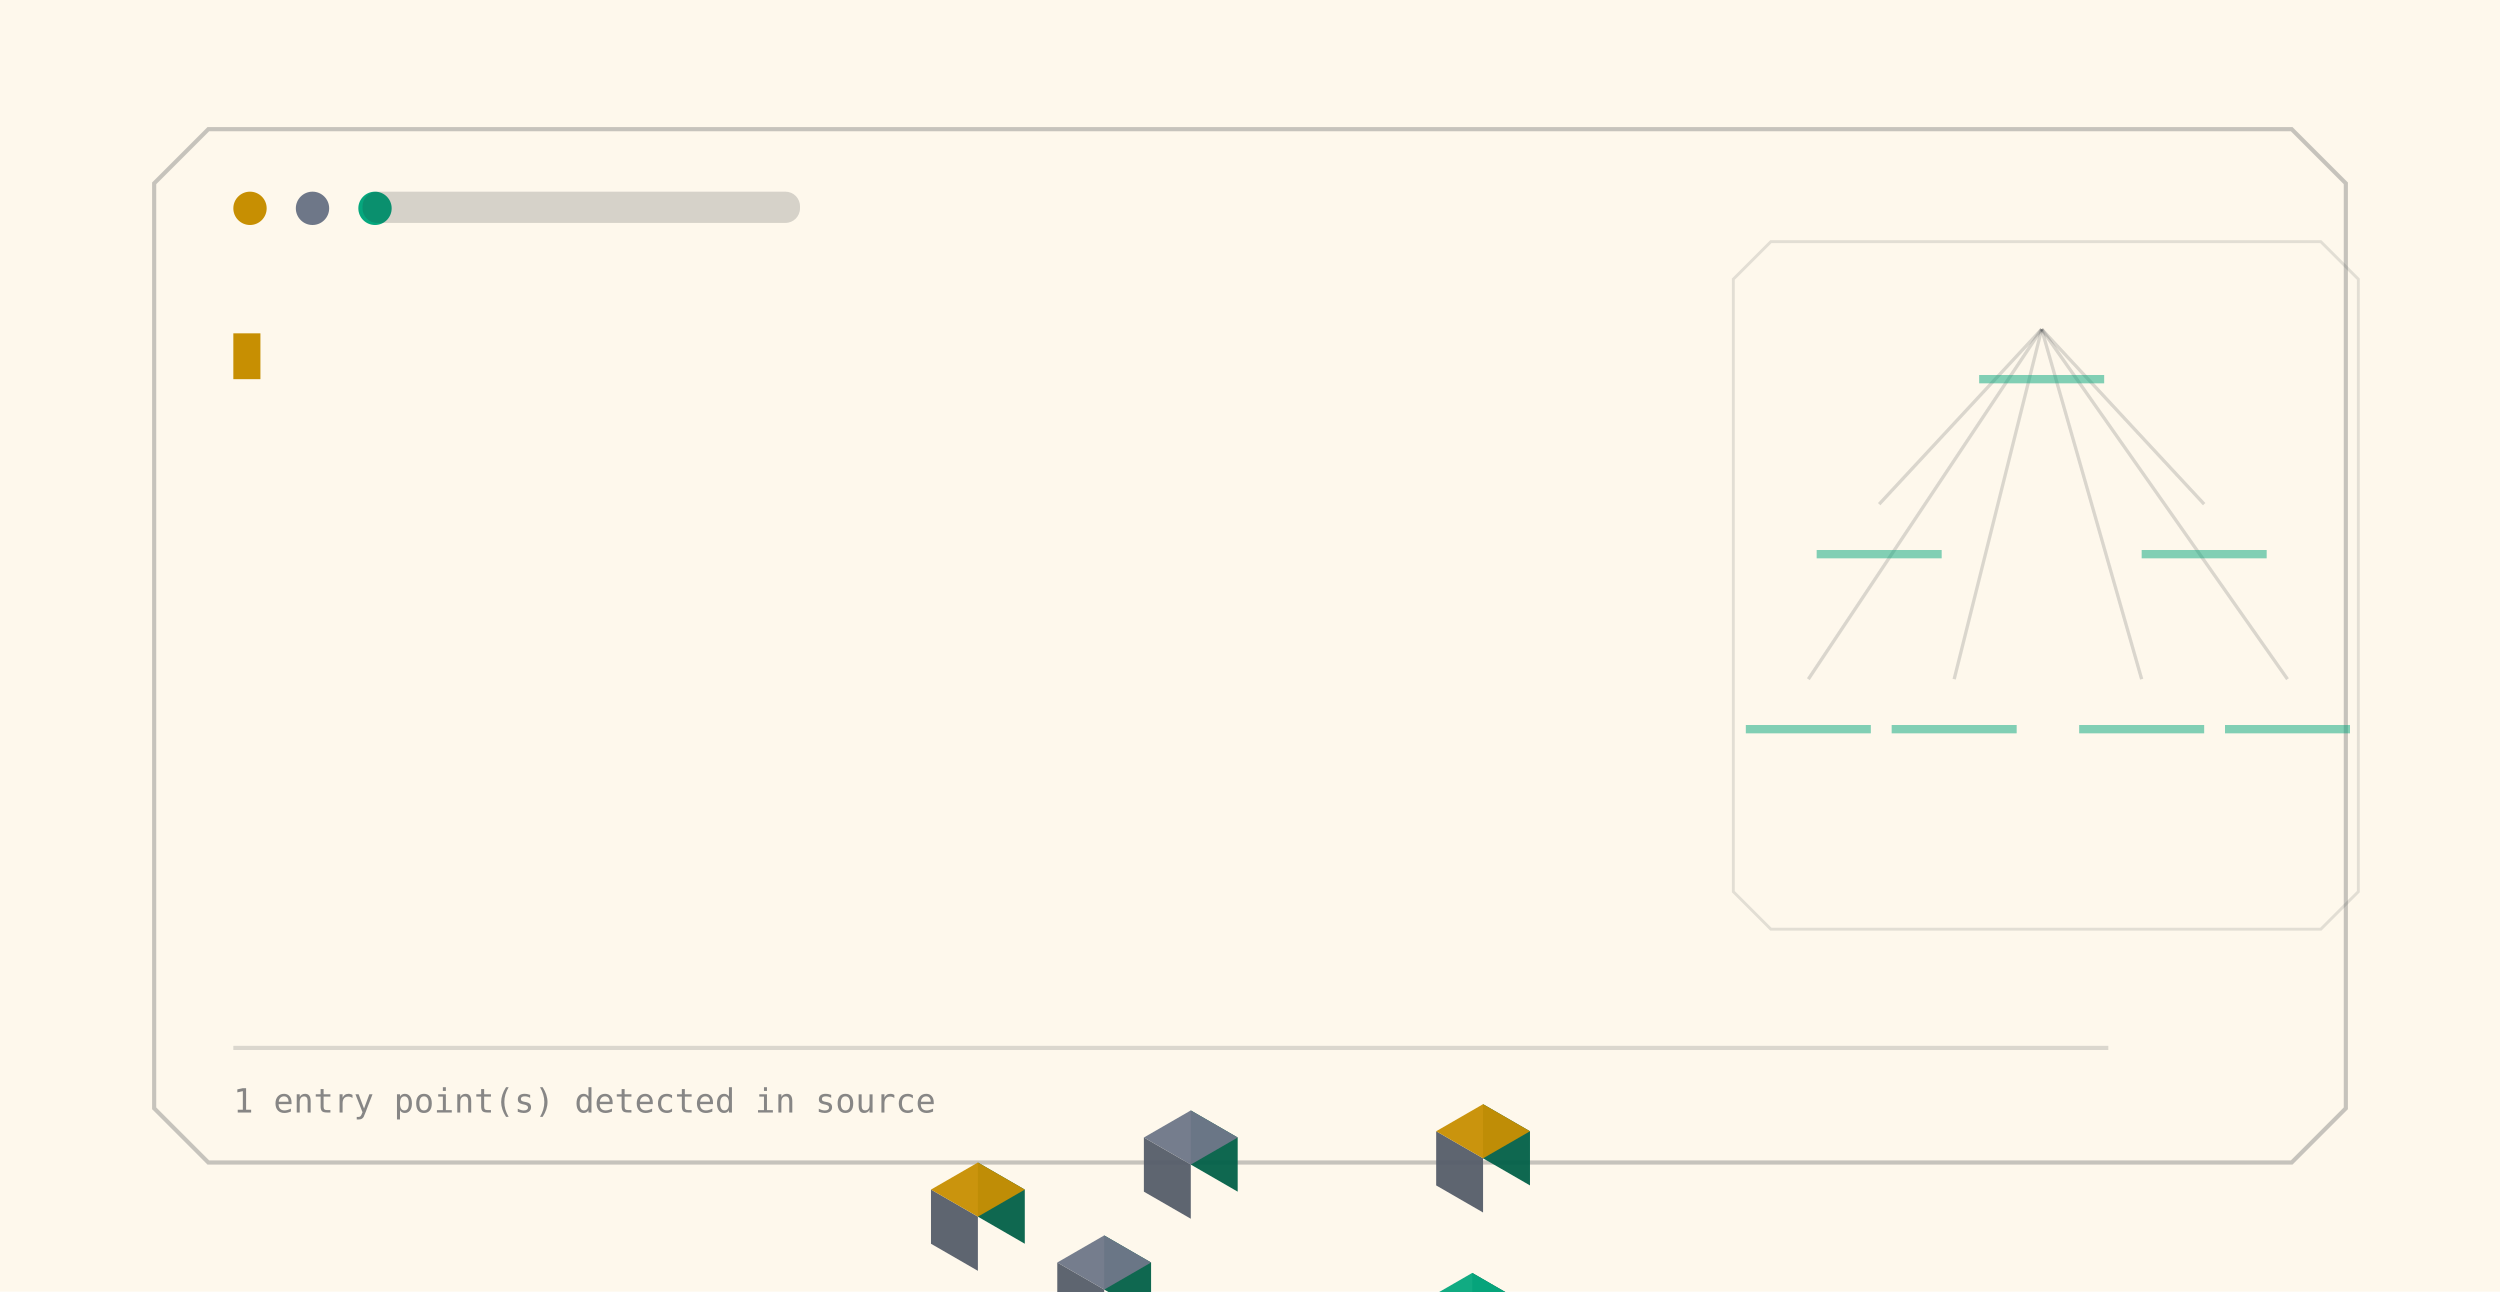
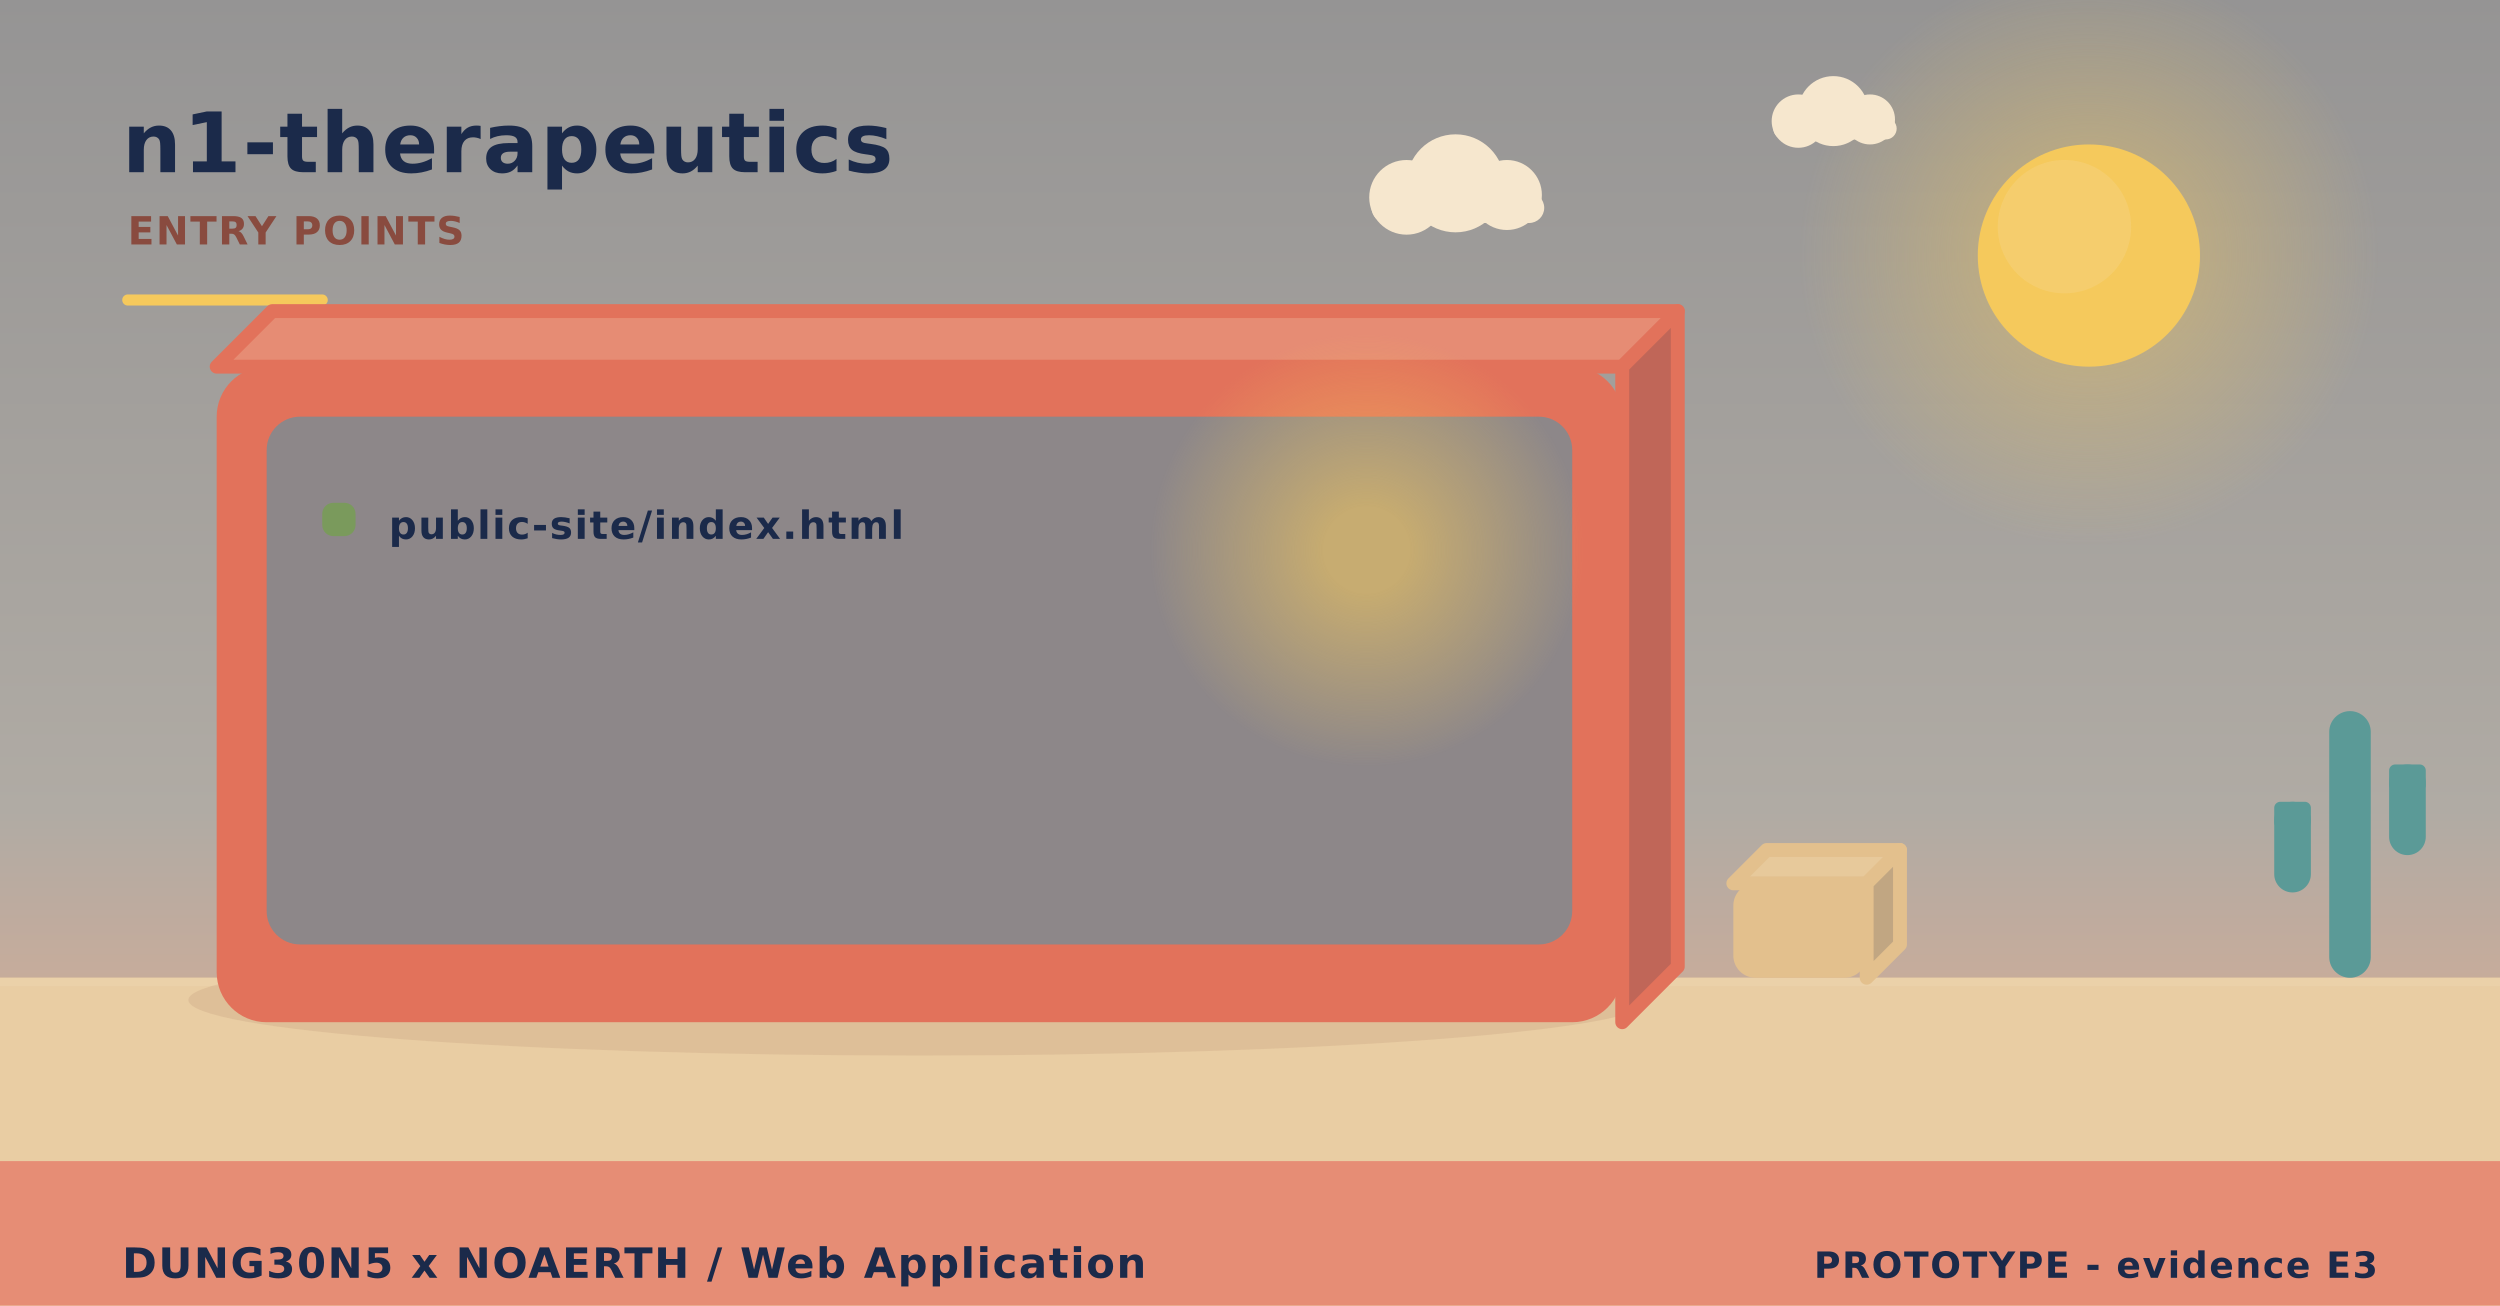
- <svg xmlns="http://www.w3.org/2000/svg" viewBox="0 0 1200 620" width="1200" height="620" role="img" aria-label="n1-therapeutics command surface">
-   <rect width="1200" height="620" fill="#fef8ec" />
-   <defs>
-     <linearGradient id="gt" x1="0" y1="0" x2="1" y2="1">
-       <stop offset="0%" stop-color="#c78f02" />
-       <stop offset="100%" stop-color="#6e7788" />
-     </linearGradient>
-   </defs>
-   <path d="M100.00,62.00 H1100.00 L1126.00,88.00 V532.00 L1100.00,558.00 H100.00 L74.00,532.00 V88.00 Z" fill="none" stroke="rgba(37,40,49,0.300)" stroke-width="2.00" opacity="0.85" />
-   <circle cx="120.00" cy="100.00" r="8.00" fill="#c78f02" opacity="1.00" />
-   <circle cx="150.00" cy="100.00" r="8.00" fill="#6e7788" opacity="1.00" />
-   <circle cx="180.00" cy="100.00" r="8.00" fill="#05a77d" opacity="1.00" />
-   <rect x="174.00" y="92.00" width="210.00" height="15.00" rx="7.00" fill="rgba(37,40,49,0.180)" opacity="1.00" />
-   <text x="112" y="148" font-family="ui-monospace,SFMono-Regular,Menlo,monospace" font-size="21" fill="rgba(37,40,49,0.800)" opacity="0">public-site/index.html<animate attributeName="opacity" values="0;1;1;0" dur="1.5s" begin="0.0s" repeatCount="indefinite" />
-   </text>
-   <rect x="112" y="160" width="13" height="22" fill="#c78f02">
-     <animate attributeName="opacity" values="1;0;1" dur="1.05s" begin="0s" repeatCount="indefinite" />
-   </rect>
-   <path d="M850.00,116.00 H1114.00 L1132.00,134.00 V428.00 L1114.00,446.00 H850.00 L832.00,428.00 V134.00 Z" fill="none" stroke="rgba(37,40,49,0.180)" stroke-width="1.40" opacity="0.70" />
-   <line x1="980.00" y1="158.00" x2="902.00" y2="242.00" stroke="rgba(37,40,49,0.300)" stroke-width="1.60" opacity="0.55" />
-   <line x1="980.00" y1="158.00" x2="1058.00" y2="242.00" stroke="rgba(37,40,49,0.300)" stroke-width="1.60" opacity="0.55" />
-   <line x1="980.00" y1="158.00" x2="868.00" y2="326.00" stroke="rgba(37,40,49,0.300)" stroke-width="1.60" opacity="0.55" />
-   <line x1="980.00" y1="158.00" x2="938.00" y2="326.00" stroke="rgba(37,40,49,0.300)" stroke-width="1.60" opacity="0.55" />
-   <line x1="980.00" y1="158.00" x2="1028.00" y2="326.00" stroke="rgba(37,40,49,0.300)" stroke-width="1.60" opacity="0.55" />
-   <line x1="980.00" y1="158.00" x2="1098.00" y2="326.00" stroke="rgba(37,40,49,0.300)" stroke-width="1.60" opacity="0.55" />
-   <polygon points="711.87,556.00 734.39,569.00 734.39,543.00 711.87,530.00" fill="#036148" opacity="0.95" />
-   <polygon points="689.36,569.00 711.87,582.00 711.87,556.00 689.36,543.00" fill="#565d6a" opacity="0.95" />
-   <polygon points="711.87,530.00 734.39,543.00 711.87,556.00 689.36,543.00" fill="#c78f02" opacity="0.95" />
+ <svg xmlns="http://www.w3.org/2000/svg" width="900" height="470" viewBox="0 0 900 470" role="img" aria-label="n1-therapeutics - how it is operated">
+   <linearGradient id="skyt" x1="0" y1="0" x2="0" y2="1">
+     <stop offset="0" stop-color="#959494" />
+     <stop offset="0.62" stop-color="#b0aba4" />
+     <stop offset="1" stop-color="#f3ad8a" />
+   </linearGradient>
+   <rect width="900" height="470" fill="url(#skyt)" />
+   <radialGradient id="sunt">
+     <stop offset="0.35" stop-color="#f5c95c" stop-opacity="0.34" />
+     <stop offset="1" stop-color="#f5c95c" stop-opacity="0" />
+   </radialGradient>
+   <circle cx="752" cy="92" r="104" fill="url(#sunt)" />
+   <circle cx="752" cy="92" r="40" fill="#f5c95c" />
+   <circle cx="743.2" cy="81.6" r="24" fill="#f5d27e" opacity="0.5" />
  <g>
-     <rect x="950.00" y="180.00" width="60.00" height="4.00" rx="0.00" fill="rgba(5,167,125,0.500)" opacity="1.00" />
-     <animate attributeName="opacity" values="0.25;1.0;0.25" dur="9.55s" begin="0.0s" repeatCount="indefinite" />
+     <circle cx="524" cy="66" r="17.64" fill="#f6e7ce" />
+     <circle cx="506.36" cy="71.04" r="13.44" fill="#f6e7ce" />
+     <circle cx="542.48" cy="70.2" r="12.6" fill="#f6e7ce" />
+     <rect x="493.76" y="69.36" width="62.16" height="10.92" rx="5.46" fill="#f6e7ce" />
+     <animateTransform attributeName="transform" type="translate" values="0 0;24 0;0 0" dur="36s" begin="0s" repeatCount="indefinite" />
  </g>
-   <polygon points="571.58,559.00 594.09,572.00 594.09,546.00 571.58,533.00" fill="#036148" opacity="0.95" />
-   <polygon points="549.06,572.00 571.58,585.00 571.58,559.00 549.06,546.00" fill="#565d6a" opacity="0.95" />
-   <polygon points="571.58,533.00 594.09,546.00 571.58,559.00 549.06,546.00" fill="#6e7788" opacity="0.95" />
  <g>
-     <rect x="872.00" y="264.00" width="60.00" height="4.00" rx="0.00" fill="rgba(5,167,125,0.500)" opacity="1.00" />
-     <animate attributeName="opacity" values="0.25;1.0;0.25" dur="9.55s" begin="0.4s" repeatCount="indefinite" />
+     <circle cx="660" cy="40" r="12.6" fill="#f6e7ce" />
+     <circle cx="647.4" cy="43.6" r="9.6" fill="#f6e7ce" />
+     <circle cx="673.2" cy="43" r="9" fill="#f6e7ce" />
+     <rect x="638.4" y="42.4" width="44.4" height="7.8" rx="3.9" fill="#f6e7ce" />
+     <animateTransform attributeName="transform" type="translate" values="0 0;-18 0;0 0" dur="46s" begin="3s" repeatCount="indefinite" />
  </g>
-   <polygon points="706.68,637.00 729.19,650.00 729.19,624.00 706.68,611.00" fill="#036148" opacity="0.95" />
-   <polygon points="684.16,650.00 706.68,663.00 706.68,637.00 684.16,624.00" fill="#565d6a" opacity="0.95" />
-   <polygon points="706.68,611.00 729.19,624.00 706.68,637.00 684.16,624.00" fill="#05a77d" opacity="0.95" />
+   <rect x="0" y="352" width="900" height="118" fill="#e9cda3" />
+   <rect x="0" y="352" width="900" height="3" fill="#ebd1a9" />
+   <text x="44" y="62" font-family="Verdana,DejaVu Sans,sans-serif" font-size="30" font-weight="700" letter-spacing="0.6" fill="#1b2a4a" text-anchor="start">n1-therapeutics</text>
+   <text x="46" y="88" font-family="Verdana,DejaVu Sans,sans-serif" font-size="14" font-weight="700" letter-spacing="0.6" fill="#894b3f" text-anchor="start">ENTRY POINTS</text>
+   <rect x="44" y="106" width="74" height="4" rx="2" fill="#f5c95c" />
+   <ellipse cx="331" cy="360" rx="263.2" ry="20" fill="rgba(138,90,68,0.11)" />
+   <path d="M78,132 L584,132 L604,112 L98,112 Z" fill="#e68c74" stroke="#e2725b" stroke-width="5" stroke-linejoin="round" />
+   <path d="M584,132 L604,112 L604,348 L584,368 Z" fill="#c06658" stroke="#e2725b" stroke-width="5" stroke-linejoin="round" />
+   <rect x="78" y="132" width="506" height="236" rx="18" fill="#e2725b" />
+   <rect x="96" y="150" width="470" height="190" rx="12" fill="#88888c" opacity="0.94" />
+   <radialGradient id="lamp30809">
+     <stop offset="0.2" stop-color="#f5c95c" stop-opacity="0.55" />
+     <stop offset="1" stop-color="#f5c95c" stop-opacity="0" />
+   </radialGradient>
+   <circle cx="492" cy="198" r="78" fill="url(#lamp30809)" />
+   <rect x="116" y="181" width="12" height="12" rx="4" fill="#7a9a5c" />
  <g>
-     <rect x="1028.00" y="264.00" width="60.00" height="4.00" rx="0.00" fill="rgba(5,167,125,0.500)" opacity="1.00" />
-     <animate attributeName="opacity" values="0.25;1.0;0.25" dur="9.55s" begin="0.8s" repeatCount="indefinite" />
+     <text x="140" y="194" font-family="Verdana,DejaVu Sans,sans-serif" font-size="14" font-weight="700" letter-spacing="0.6" fill="#1b2a4a" text-anchor="start">public-site/index.html</text>
+     <animateTransform attributeName="transform" type="translate" values="0 10;0 0" dur="0.7s" begin="0.4s" fill="freeze" />
  </g>
-   <polygon points="469.39,584.00 491.90,597.00 491.90,571.00 469.39,558.00" fill="#036148" opacity="0.95" />
-   <polygon points="446.87,597.00 469.39,610.00 469.39,584.00 446.87,571.00" fill="#565d6a" opacity="0.95" />
-   <polygon points="469.39,558.00 491.90,571.00 469.39,584.00 446.87,571.00" fill="#c78f02" opacity="0.95" />
-   <g>
-     <rect x="838.00" y="348.00" width="60.00" height="4.00" rx="0.00" fill="rgba(5,167,125,0.500)" opacity="1.00" />
-     <animate attributeName="opacity" values="0.25;1.0;0.25" dur="9.55s" begin="1.2s" repeatCount="indefinite" />
-   </g>
-   <polygon points="530.01,619.00 552.52,632.00 552.52,606.00 530.01,593.00" fill="#036148" opacity="0.95" />
-   <polygon points="507.49,632.00 530.01,645.00 530.01,619.00 507.49,606.00" fill="#565d6a" opacity="0.95" />
-   <polygon points="530.01,593.00 552.52,606.00 530.01,619.00 507.49,606.00" fill="#6e7788" opacity="0.95" />
-   <g>
-     <rect x="908.00" y="348.00" width="60.00" height="4.00" rx="0.00" fill="rgba(5,167,125,0.500)" opacity="1.00" />
-     <animate attributeName="opacity" values="0.25;1.0;0.25" dur="9.55s" begin="1.6s" repeatCount="indefinite" />
-   </g>
-   <polygon points="607.95,664.00 630.47,677.00 630.47,651.00 607.95,638.00" fill="#036148" opacity="0.95" />
-   <polygon points="585.43,677.00 607.95,690.00 607.95,664.00 585.43,651.00" fill="#565d6a" opacity="0.95" />
-   <polygon points="607.95,638.00 630.47,651.00 607.95,664.00 585.43,651.00" fill="#05a77d" opacity="0.95" />
-   <g>
-     <rect x="998.00" y="348.00" width="60.00" height="4.00" rx="0.00" fill="rgba(5,167,125,0.500)" opacity="1.00" />
-     <animate attributeName="opacity" values="0.25;1.0;0.25" dur="9.55s" begin="2.0s" repeatCount="indefinite" />
-   </g>
-   <polygon points="668.57,699.00 691.09,712.00 691.09,686.00 668.57,673.00" fill="#036148" opacity="0.95" />
-   <polygon points="646.05,712.00 668.57,725.00 668.57,699.00 646.05,686.00" fill="#565d6a" opacity="0.95" />
-   <polygon points="668.57,673.00 691.09,686.00 668.57,699.00 646.05,686.00" fill="#c78f02" opacity="0.95" />
-   <g>
-     <rect x="1068.00" y="348.00" width="60.00" height="4.00" rx="0.00" fill="rgba(5,167,125,0.500)" opacity="1.00" />
-     <animate attributeName="opacity" values="0.25;1.0;0.25" dur="9.55s" begin="2.4s" repeatCount="indefinite" />
-   </g>
-   <rect x="112.00" y="502.00" width="900.00" height="2.00" rx="0.00" fill="rgba(37,40,49,0.160)" opacity="1.00" />
-   <text x="112" y="534" font-family="ui-monospace,Menlo,monospace" font-size="16" fill="rgba(37,40,49,0.550)">1 entry point(s) detected in source</text>
+   <path d="M624,318 L672,318 L684,306 L636,306 Z" fill="#e7c99b" stroke="#e3c08d" stroke-width="5" stroke-linejoin="round" />
+   <path d="M672,318 L684,306 L684,340 L672,352 Z" fill="#c1a682" stroke="#e3c08d" stroke-width="5" stroke-linejoin="round" />
+   <rect x="624" y="318" width="48" height="34" rx="8" fill="#e3c08d" />
+   <rect x="838.52" y="256" width="14.96" height="96" rx="7.48" fill="#5b9a97" />
+   <rect x="818.72" y="288.64" width="13.2" height="32.64" rx="6.6" fill="#5b9a97" />
+   <rect x="818.72" y="288.64" width="13.2" height="9.6" rx="2.2" fill="#5b9a97" />
+   <rect x="860.08" y="275.2" width="13.2" height="32.64" rx="6.6" fill="#5b9a97" />
+   <rect x="860.08" y="275.2" width="13.2" height="9.6" rx="2.2" fill="#5b9a97" />
+   <rect x="0" y="418" width="900" height="52" rx="0" fill="#e68972" opacity="0.94" />
+   <text x="44" y="460" font-family="Verdana,DejaVu Sans,sans-serif" font-size="15" font-weight="700" letter-spacing="0.6" fill="#1b2a4a" text-anchor="start">DUNG30N5 x NOAERTH  /  Web Application</text>
+   <text x="856" y="460" font-family="Verdana,DejaVu Sans,sans-serif" font-size="13" font-weight="700" letter-spacing="0.6" fill="#1b2a4a" text-anchor="end">PROTOTYPE  -  evidence E3</text>
</svg>
